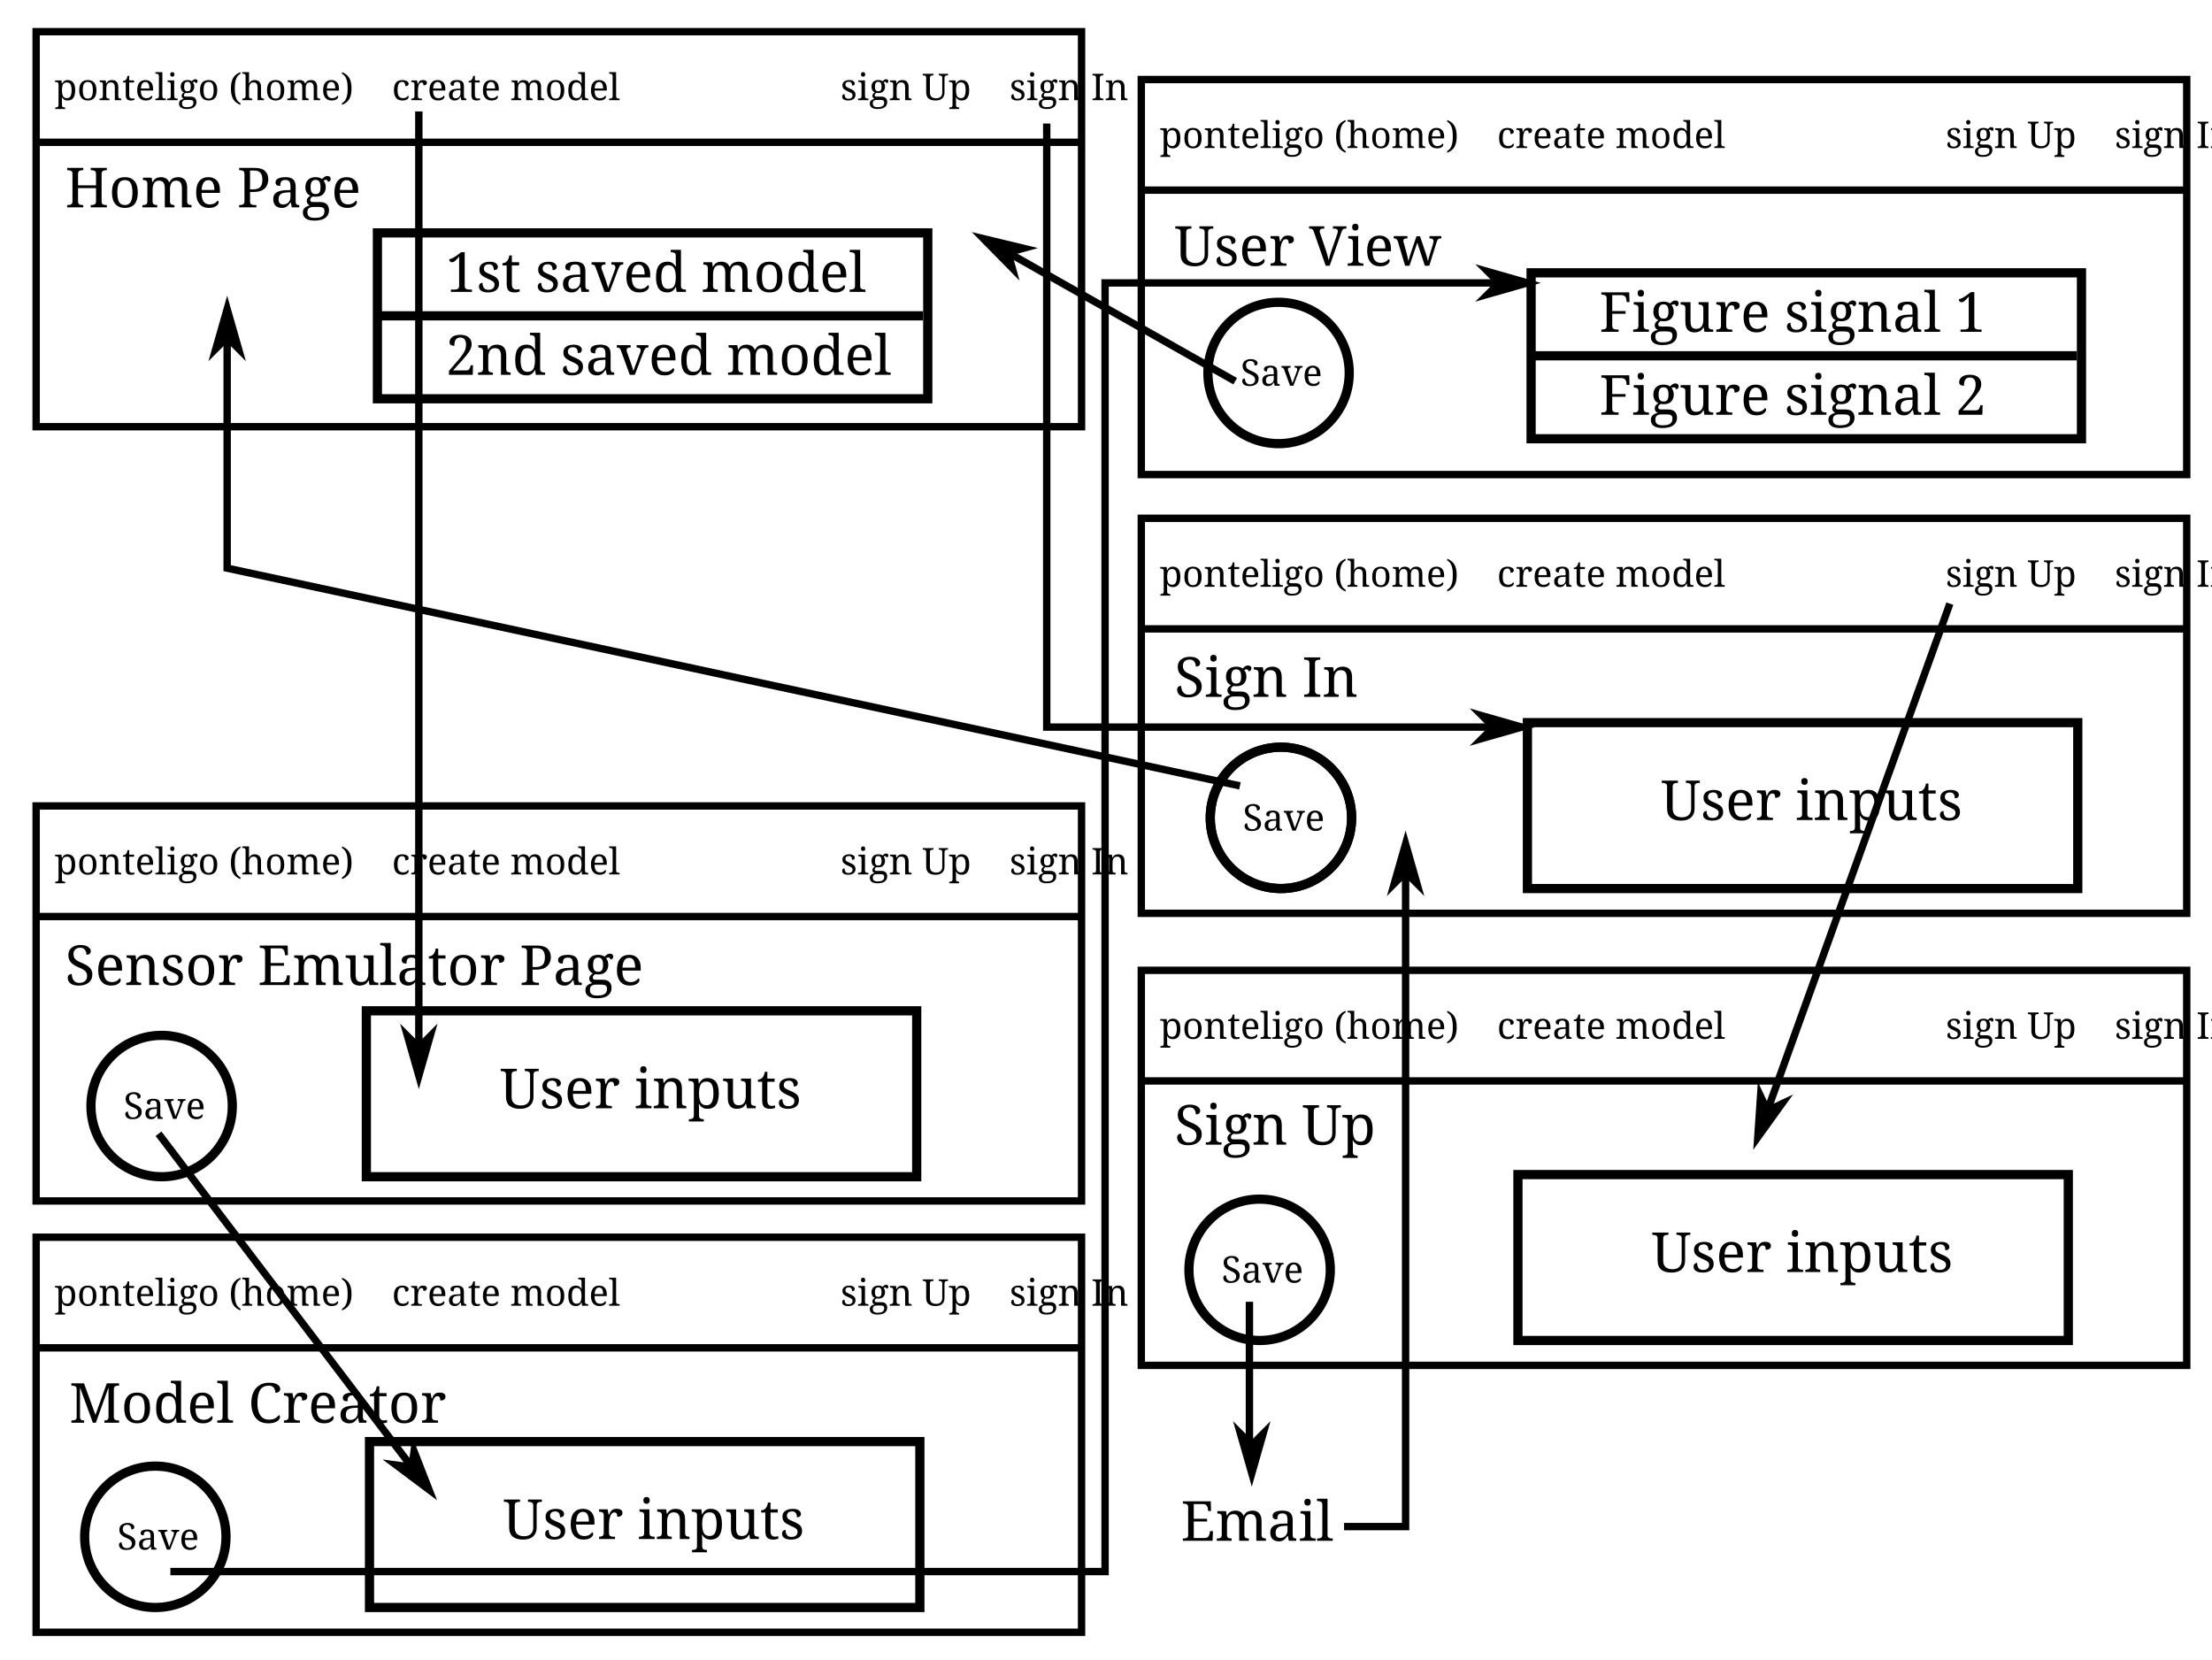
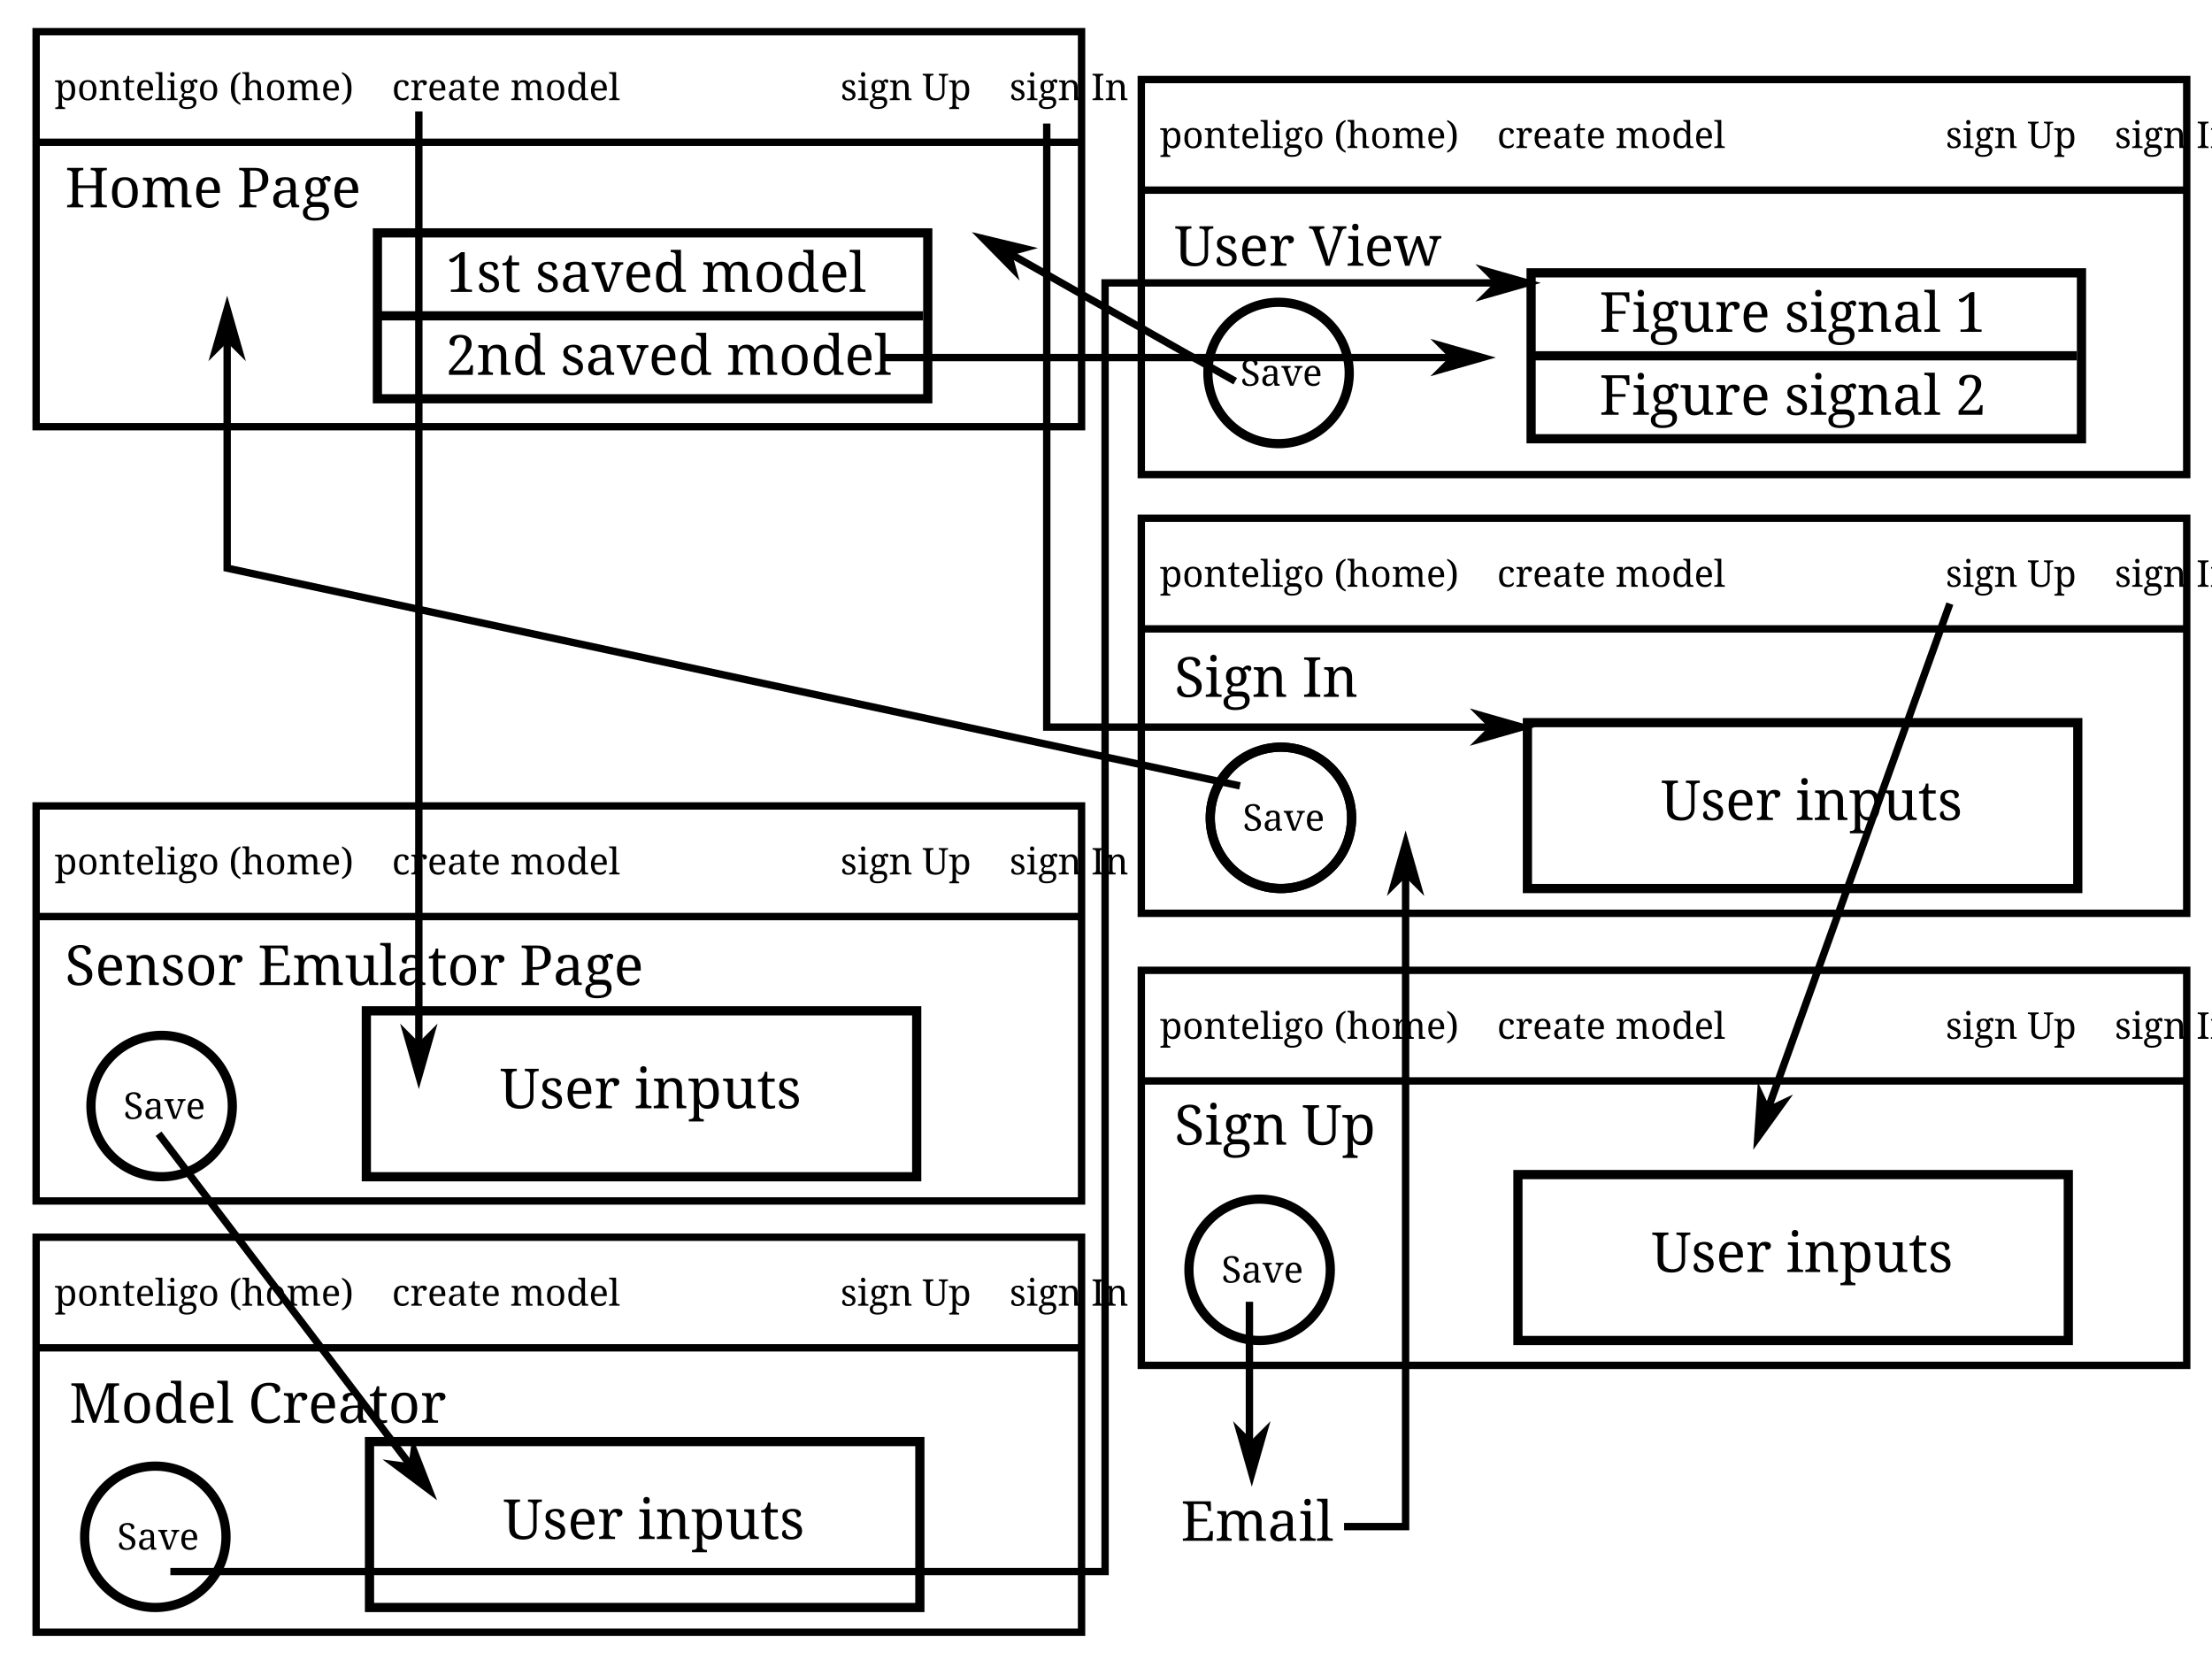
<svg xmlns="http://www.w3.org/2000/svg" width="600" height="450" viewBox="0 0 600 450" id="svg2" version="1.1">
  <defs id="defs4">
+     <marker orient="auto" refY="0.0" refX="0.0" id="marker5194" style="overflow:visible;">
+       <path id="path5196" d="M 0.0,0.0 L 5.0,-5.0 L -12.5,0.0 L 5.0,5.0 L 0.0,0.0 z " style="fill-rule:evenodd;stroke:#000000;stroke-width:1pt;stroke-opacity:1;fill:#000000;fill-opacity:1" transform="scale(0.4) rotate(180) translate(10,0)" />
+     </marker>
    <marker orient="auto" refY="0.0" refX="0.0" id="marker5110" style="overflow:visible;">
      <path id="path5112" d="M 0.0,0.0 L 5.0,-5.0 L -12.5,0.0 L 5.0,5.0 L 0.0,0.0 z " style="fill-rule:evenodd;stroke:#000000;stroke-width:1pt;stroke-opacity:1;fill:#000000;fill-opacity:1" transform="scale(0.4) rotate(180) translate(10,0)" />
    </marker>
    <marker orient="auto" refY="0.0" refX="0.0" id="marker5104" style="overflow:visible;">
      <path id="path5106" d="M 0.0,0.0 L 5.0,-5.0 L -12.5,0.0 L 5.0,5.0 L 0.0,0.0 z " style="fill-rule:evenodd;stroke:#000000;stroke-width:1pt;stroke-opacity:1;fill:#000000;fill-opacity:1" transform="scale(0.4) rotate(180) translate(10,0)" />
    </marker>
    <marker orient="auto" refY="0.0" refX="0.0" id="marker5098" style="overflow:visible;">
      <path id="path5100" d="M 0.0,0.0 L 5.0,-5.0 L -12.5,0.0 L 5.0,5.0 L 0.0,0.0 z " style="fill-rule:evenodd;stroke:#000000;stroke-width:1pt;stroke-opacity:1;fill:#000000;fill-opacity:1" transform="scale(0.4) rotate(180) translate(10,0)" />
    </marker>
    <marker orient="auto" refY="0.0" refX="0.0" id="marker5092" style="overflow:visible;">
      <path id="path5094" d="M 0.0,0.0 L 5.0,-5.0 L -12.5,0.0 L 5.0,5.0 L 0.0,0.0 z " style="fill-rule:evenodd;stroke:#000000;stroke-width:1pt;stroke-opacity:1;fill:#000000;fill-opacity:1" transform="scale(0.4) rotate(180) translate(10,0)" />
    </marker>
    <marker orient="auto" refY="0.0" refX="0.0" id="marker5086" style="overflow:visible;">
      <path id="path5088" d="M 0.0,0.0 L 5.0,-5.0 L -12.5,0.0 L 5.0,5.0 L 0.0,0.0 z " style="fill-rule:evenodd;stroke:#000000;stroke-width:1pt;stroke-opacity:1;fill:#000000;fill-opacity:1" transform="scale(0.4) rotate(180) translate(10,0)" />
    </marker>
    <marker orient="auto" refY="0.0" refX="0.0" id="marker5080" style="overflow:visible;">
      <path id="path5082" d="M 0.0,0.0 L 5.0,-5.0 L -12.5,0.0 L 5.0,5.0 L 0.0,0.0 z " style="fill-rule:evenodd;stroke:#000000;stroke-width:1pt;stroke-opacity:1;fill:#000000;fill-opacity:1" transform="scale(0.4) rotate(180) translate(10,0)" />
    </marker>
    <marker orient="auto" refY="0.0" refX="0.0" id="marker5074" style="overflow:visible;">
      <path id="path5076" d="M 0.0,0.0 L 5.0,-5.0 L -12.5,0.0 L 5.0,5.0 L 0.0,0.0 z " style="fill-rule:evenodd;stroke:#000000;stroke-width:1pt;stroke-opacity:1;fill:#000000;fill-opacity:1" transform="scale(0.4) rotate(180) translate(10,0)" />
    </marker>
    <marker orient="auto" refY="0.0" refX="0.0" id="marker5068" style="overflow:visible;">
      <path id="path5070" d="M 0.0,0.0 L 5.0,-5.0 L -12.5,0.0 L 5.0,5.0 L 0.0,0.0 z " style="fill-rule:evenodd;stroke:#000000;stroke-width:1pt;stroke-opacity:1;fill:#000000;fill-opacity:1" transform="scale(0.4) rotate(180) translate(10,0)" />
    </marker>
    <marker orient="auto" refY="0.0" refX="0.0" id="marker5054" style="overflow:visible;">
      <path id="path5056" d="M 0.0,0.0 L 5.0,-5.0 L -12.5,0.0 L 5.0,5.0 L 0.0,0.0 z " style="fill-rule:evenodd;stroke:#000000;stroke-width:1pt;stroke-opacity:1;fill:#000000;fill-opacity:1" transform="scale(0.4) rotate(180) translate(10,0)" />
    </marker>
    <marker orient="auto" refY="0.0" refX="0.0" id="marker5049" style="overflow:visible;">
      <path id="path4802" d="M 0.0,0.0 L 5.0,-5.0 L -12.5,0.0 L 5.0,5.0 L 0.0,0.0 z " style="fill-rule:evenodd;stroke:#000000;stroke-width:1pt;stroke-opacity:1;fill:#000000;fill-opacity:1" transform="scale(0.4) rotate(180) translate(10,0)" />
    </marker>
    <marker orient="auto" refY="0.0" refX="0.0" id="marker4928" style="overflow:visible;">
      <path id="path4930" d="M 0.0,0.0 L 5.0,-5.0 L -12.5,0.0 L 5.0,5.0 L 0.0,0.0 z " style="fill-rule:evenodd;stroke:#000000;stroke-width:1pt;stroke-opacity:1;fill:#000000;fill-opacity:1" transform="scale(0.4) rotate(180) translate(10,0)" />
    </marker>
    <marker orient="auto" refY="0.0" refX="0.0" id="Arrow1Mend" style="overflow:visible;">
      <path id="path4178" d="M 0.0,0.0 L 5.0,-5.0 L -12.5,0.0 L 5.0,5.0 L 0.0,0.0 z " style="fill-rule:evenodd;stroke:#000000;stroke-width:1pt;stroke-opacity:1;fill:#000000;fill-opacity:1" transform="scale(0.4) rotate(180) translate(10,0)" />
    </marker>
  </defs>
  <g id="layer1" transform="translate(0,-602.3622)">
    <flowRoot transform="translate(0,602.3622)" style="font-style:normal;font-variant:normal;font-weight:normal;font-stretch:normal;font-size:10px;line-height:125%;font-family:Georgia;-inkscape-font-specification:'Georgia, Normal';text-align:start;letter-spacing:0px;word-spacing:0px;writing-mode:lr-tb;text-anchor:start;fill:#000000;fill-opacity:1;stroke:none;stroke-width:1px;stroke-linecap:butt;stroke-linejoin:miter;stroke-opacity:1" id="flowRoot4295" xml:space="preserve">
      <flowRegion id="flowRegion4297">
        <rect style="font-size:10px" y="72.857" x="123.571" height="72.571" width="170.286" id="rect4299" />
      </flowRegion>
      <flowPara id="flowPara4303" />
      <flowPara id="flowPara4305" />
    </flowRoot>
    <g id="g4678" transform="translate(-6.630907,-12.83723)">
      <rect y="623.791" x="16.429" height="107.143" width="283.571" id="rect4159" style="opacity:1;fill:none;fill-opacity:1;stroke:#000000;stroke-width:2;stroke-miterlimit:4;stroke-dasharray:none;stroke-opacity:1" />
      <text id="text4958" y="671.439" x="24.286" style="font-style:normal;font-variant:normal;font-weight:normal;font-stretch:normal;font-size:15px;line-height:125%;font-family:Georgia;-inkscape-font-specification:'Georgia, Normal';text-align:start;letter-spacing:0px;word-spacing:0px;writing-mode:lr-tb;text-anchor:start;fill:#000000;fill-opacity:1;stroke:none;stroke-width:1px;stroke-linecap:butt;stroke-linejoin:miter;stroke-opacity:1" xml:space="preserve">
        <tspan id="tspan4968" y="671.439" x="24.286">Home Page</tspan>
      </text>
      <path id="path4239" d="m 16.429,653.791 282.857,0 0,0 0,0" style="fill:none;fill-rule:evenodd;stroke:#000000;stroke-width:2;stroke-linecap:butt;stroke-linejoin:miter;stroke-miterlimit:4;stroke-dasharray:none;stroke-opacity:1" />
      <text id="text4241" y="642.362" x="21.429" style="font-style:normal;font-variant:normal;font-weight:normal;font-stretch:normal;font-size:15px;line-height:125%;font-family:Georgia;-inkscape-font-specification:'Georgia, Normal';text-align:start;letter-spacing:0px;word-spacing:0px;writing-mode:lr-tb;text-anchor:start;fill:#000000;fill-opacity:1;stroke:none;stroke-width:1px;stroke-linecap:butt;stroke-linejoin:miter;stroke-opacity:1" xml:space="preserve">
        <tspan style="font-size:10px" y="642.362" x="21.429" id="tspan4243">ponteligo (home)    create model                       sign Up    sign In</tspan>
      </text>
      <text xml:space="preserve" style="font-style:normal;font-variant:normal;font-weight:normal;font-stretch:normal;font-size:15px;line-height:150%;font-family:Georgia;-inkscape-font-specification:'Georgia, Normal';text-align:start;letter-spacing:0px;word-spacing:0px;writing-mode:lr-tb;text-anchor:start;fill:#000000;fill-opacity:1;stroke:none;stroke-width:1px;stroke-linecap:butt;stroke-linejoin:miter;stroke-opacity:1" x="127.495" y="694.362" id="text4309">
        <tspan x="127.495" y="694.362" id="tspan4317" style="font-style:normal;font-variant:normal;font-weight:normal;font-stretch:normal;font-size:15px;line-height:150%;font-family:Georgia;-inkscape-font-specification:'Georgia, Normal';text-align:start;writing-mode:lr-tb;text-anchor:start">1st saved model</tspan>
        <tspan x="127.495" y="716.862" id="tspan4313" style="font-style:normal;font-variant:normal;font-weight:normal;font-stretch:normal;font-size:15px;line-height:150%;font-family:Georgia;-inkscape-font-specification:'Georgia, Normal';text-align:start;writing-mode:lr-tb;text-anchor:start">2nd saved model</tspan>
      </text>
      <rect style="opacity:1;fill:none;fill-opacity:1;stroke:#000000;stroke-width:2.5;stroke-miterlimit:4;stroke-dasharray:none;stroke-opacity:1" id="rect4293" width="149.286" height="45" x="109" y="678.362" />
      <path style="fill:none;fill-rule:evenodd;stroke:#000000;stroke-width:2.5;stroke-linecap:butt;stroke-linejoin:miter;stroke-miterlimit:4;stroke-dasharray:none;stroke-opacity:1" d="m 109,700.862 148,0 0,0" id="path4315" />
    </g>
    <g id="g4691" transform="translate(1.004515,0)">
      <text id="text4341" y="692.362" x="432.798" style="font-style:normal;font-variant:normal;font-weight:normal;font-stretch:normal;font-size:15px;line-height:150%;font-family:Georgia;-inkscape-font-specification:'Georgia, Normal';text-align:start;letter-spacing:0px;word-spacing:0px;writing-mode:lr-tb;text-anchor:start;fill:#000000;fill-opacity:1;stroke:none;stroke-width:1px;stroke-linecap:butt;stroke-linejoin:miter;stroke-opacity:1" xml:space="preserve">
        <tspan style="font-style:normal;font-variant:normal;font-weight:normal;font-stretch:normal;font-size:15px;line-height:150%;font-family:Georgia;-inkscape-font-specification:'Georgia, Normal';text-align:start;writing-mode:lr-tb;text-anchor:start" id="tspan4343" y="692.362" x="432.798">Figure signal 1</tspan>
        <tspan style="font-style:normal;font-variant:normal;font-weight:normal;font-stretch:normal;font-size:15px;line-height:150%;font-family:Georgia;-inkscape-font-specification:'Georgia, Normal';text-align:start;writing-mode:lr-tb;text-anchor:start" id="tspan4345" y="714.862" x="432.798">Figure signal 2</tspan>
      </text>
      <rect y="676.362" x="414.303" height="45" width="149.286" id="rect4349" style="opacity:1;fill:none;fill-opacity:1;stroke:#000000;stroke-width:2.5;stroke-miterlimit:4;stroke-dasharray:none;stroke-opacity:1" />
      <path id="path4351" d="m 414.303,698.862 148,0 0,0" style="fill:none;fill-rule:evenodd;stroke:#000000;stroke-width:2.5;stroke-linecap:butt;stroke-linejoin:miter;stroke-miterlimit:4;stroke-dasharray:none;stroke-opacity:1" />
      <rect style="opacity:1;fill:none;fill-opacity:1;stroke:#000000;stroke-width:2;stroke-miterlimit:4;stroke-dasharray:none;stroke-opacity:1" id="rect4281" width="283.571" height="107.143" x="308.571" y="623.934" />
      <text xml:space="preserve" style="font-style:normal;font-variant:normal;font-weight:normal;font-stretch:normal;font-size:15px;line-height:125%;font-family:Georgia;-inkscape-font-specification:'Georgia, Normal';text-align:start;letter-spacing:0px;word-spacing:0px;writing-mode:lr-tb;text-anchor:start;fill:#000000;fill-opacity:1;stroke:none;stroke-width:1px;stroke-linecap:butt;stroke-linejoin:miter;stroke-opacity:1" x="317.571" y="674.442" id="text4283">
        <tspan x="317.571" y="674.442" id="tspan4285">User View</tspan>
      </text>
      <path style="fill:none;fill-rule:evenodd;stroke:#000000;stroke-width:2;stroke-linecap:butt;stroke-linejoin:miter;stroke-miterlimit:4;stroke-dasharray:none;stroke-opacity:1" d="m 308.571,653.934 282.857,0 0,0 0,0" id="path4287" />
      <text xml:space="preserve" style="font-style:normal;font-variant:normal;font-weight:normal;font-stretch:normal;font-size:15px;line-height:125%;font-family:Georgia;-inkscape-font-specification:'Georgia, Normal';text-align:start;letter-spacing:0px;word-spacing:0px;writing-mode:lr-tb;text-anchor:start;fill:#000000;fill-opacity:1;stroke:none;stroke-width:1px;stroke-linecap:butt;stroke-linejoin:miter;stroke-opacity:1" x="313.571" y="642.505" id="text4289">
        <tspan id="tspan4291" x="313.571" y="642.505" style="font-size:10px">ponteligo (home)    create model                       sign Up    sign In</tspan>
      </text>
    </g>
    <flowRoot xml:space="preserve" id="flowRoot4367" style="font-style:normal;font-variant:normal;font-weight:normal;font-stretch:normal;font-size:10px;line-height:125%;font-family:Georgia;-inkscape-font-specification:'Georgia, Normal';text-align:start;letter-spacing:0px;word-spacing:0px;writing-mode:lr-tb;text-anchor:start;fill:#000000;fill-opacity:1;stroke:none;stroke-width:1px;stroke-linecap:butt;stroke-linejoin:miter;stroke-opacity:1" transform="translate(3,721.3622)">
      <flowRegion id="flowRegion4369">
        <rect id="rect4371" width="170.286" height="72.571" x="123.571" y="72.857" style="font-size:10px" />
      </flowRegion>
      <flowPara id="flowPara4373" />
      <flowPara id="flowPara4375" />
    </flowRoot>
    <g id="g4727" transform="translate(-9.630907,78.16451)">
      <rect style="opacity:1;fill:none;fill-opacity:1;stroke:#000000;stroke-width:2;stroke-miterlimit:4;stroke-dasharray:none;stroke-opacity:1" id="rect4355" width="283.571" height="107.143" x="19.429" y="742.791" />
      <text xml:space="preserve" style="font-style:normal;font-variant:normal;font-weight:normal;font-stretch:normal;font-size:15px;line-height:125%;font-family:Georgia;-inkscape-font-specification:'Georgia, Normal';text-align:start;letter-spacing:0px;word-spacing:0px;writing-mode:lr-tb;text-anchor:start;fill:#000000;fill-opacity:1;stroke:none;stroke-width:1px;stroke-linecap:butt;stroke-linejoin:miter;stroke-opacity:1" x="27.286" y="791.362" id="text4357">
        <tspan x="27.286" y="791.362" id="tspan4359">Sensor Emulator Page</tspan>
      </text>
      <path style="fill:none;fill-rule:evenodd;stroke:#000000;stroke-width:2;stroke-linecap:butt;stroke-linejoin:miter;stroke-miterlimit:4;stroke-dasharray:none;stroke-opacity:1" d="m 19.429,772.791 282.857,0 0,0 0,0" id="path4361" />
      <text xml:space="preserve" style="font-style:normal;font-variant:normal;font-weight:normal;font-stretch:normal;font-size:15px;line-height:125%;font-family:Georgia;-inkscape-font-specification:'Georgia, Normal';text-align:start;letter-spacing:0px;word-spacing:0px;writing-mode:lr-tb;text-anchor:start;fill:#000000;fill-opacity:1;stroke:none;stroke-width:1px;stroke-linecap:butt;stroke-linejoin:miter;stroke-opacity:1" x="24.429" y="761.362" id="text4363">
        <tspan id="tspan4365" x="24.429" y="761.362" style="font-size:10px">ponteligo (home)    create model                       sign Up    sign In</tspan>
      </text>
      <text id="text4379" y="824.784" x="145.227" style="font-style:normal;font-variant:normal;font-weight:normal;font-stretch:normal;font-size:15px;line-height:150%;font-family:Georgia;-inkscape-font-specification:'Georgia, Normal';text-align:start;letter-spacing:0px;word-spacing:0px;writing-mode:lr-tb;text-anchor:start;fill:#000000;fill-opacity:1;stroke:none;stroke-width:1px;stroke-linecap:butt;stroke-linejoin:miter;stroke-opacity:1" xml:space="preserve">
        <tspan style="font-style:normal;font-variant:normal;font-weight:normal;font-stretch:normal;font-size:15px;line-height:150%;font-family:Georgia;-inkscape-font-specification:'Georgia, Normal';text-align:start;writing-mode:lr-tb;text-anchor:start" id="tspan4383" y="824.784" x="145.227">User inputs</tspan>
      </text>
      <rect y="798.362" x="109" height="45" width="149.286" id="rect4387" style="opacity:1;fill:none;fill-opacity:1;stroke:#000000;stroke-width:2.5;stroke-miterlimit:4;stroke-dasharray:none;stroke-opacity:1" />
      <circle style="opacity:1;fill:none;fill-opacity:1;stroke:#000000;stroke-width:2.5;stroke-miterlimit:4;stroke-dasharray:none;stroke-opacity:1" id="path4478" cx="53.473" cy="824.191" r="19.171" />
      <text xml:space="preserve" style="font-style:normal;font-variant:normal;font-weight:normal;font-stretch:normal;font-size:10px;line-height:125%;font-family:Georgia;-inkscape-font-specification:'Georgia, Normal';text-align:start;letter-spacing:0px;word-spacing:0px;writing-mode:lr-tb;text-anchor:start;fill:#000000;fill-opacity:1;stroke:none;stroke-width:1px;stroke-linecap:butt;stroke-linejoin:miter;stroke-opacity:1" x="43.126" y="827.663" id="text4480">
        <tspan id="tspan4482" x="43.126" y="827.663">Save</tspan>
      </text>
    </g>
    <g id="g4755" transform="translate(-8.773765,66)">
      <text xml:space="preserve" style="font-style:normal;font-variant:normal;font-weight:normal;font-stretch:normal;font-size:15px;line-height:150%;font-family:Georgia;-inkscape-font-specification:'Georgia, Normal';text-align:start;letter-spacing:0px;word-spacing:0px;writing-mode:lr-tb;text-anchor:start;fill:#000000;fill-opacity:1;stroke:none;stroke-width:1px;stroke-linecap:butt;stroke-linejoin:miter;stroke-opacity:1" x="145.227" y="953.784" id="text4470">
        <tspan x="145.227" y="953.784" id="tspan4472" style="font-style:normal;font-variant:normal;font-weight:normal;font-stretch:normal;font-size:15px;line-height:150%;font-family:Georgia;-inkscape-font-specification:'Georgia, Normal';text-align:start;writing-mode:lr-tb;text-anchor:start">User inputs</tspan>
      </text>
      <rect style="opacity:1;fill:none;fill-opacity:1;stroke:#000000;stroke-width:2.5;stroke-miterlimit:4;stroke-dasharray:none;stroke-opacity:1" id="rect4476" width="149.286" height="45" x="109" y="927.362" />
      <rect y="871.934" x="18.571" height="107.143" width="283.571" id="rect4407" style="opacity:1;fill:none;fill-opacity:1;stroke:#000000;stroke-width:2;stroke-miterlimit:4;stroke-dasharray:none;stroke-opacity:1" />
      <text id="text4409" y="922.258" x="27.571" style="font-style:normal;font-variant:normal;font-weight:normal;font-stretch:normal;font-size:15px;line-height:125%;font-family:Georgia;-inkscape-font-specification:'Georgia, Normal';text-align:start;letter-spacing:0px;word-spacing:0px;writing-mode:lr-tb;text-anchor:start;fill:#000000;fill-opacity:1;stroke:none;stroke-width:1px;stroke-linecap:butt;stroke-linejoin:miter;stroke-opacity:1" xml:space="preserve">
        <tspan id="tspan4411" y="922.258" x="27.571">Model Creator</tspan>
      </text>
      <path id="path4413" d="m 18.571,901.934 282.857,0 0,0 0,0" style="fill:none;fill-rule:evenodd;stroke:#000000;stroke-width:2;stroke-linecap:butt;stroke-linejoin:miter;stroke-miterlimit:4;stroke-dasharray:none;stroke-opacity:1" />
      <text id="text4415" y="890.505" x="23.571" style="font-style:normal;font-variant:normal;font-weight:normal;font-stretch:normal;font-size:15px;line-height:125%;font-family:Georgia;-inkscape-font-specification:'Georgia, Normal';text-align:start;letter-spacing:0px;word-spacing:0px;writing-mode:lr-tb;text-anchor:start;fill:#000000;fill-opacity:1;stroke:none;stroke-width:1px;stroke-linecap:butt;stroke-linejoin:miter;stroke-opacity:1" xml:space="preserve">
        <tspan style="font-size:10px" y="890.505" x="23.571" id="tspan4417">ponteligo (home)    create model                       sign Up    sign In</tspan>
      </text>
      <circle r="19.171" cy="953.191" cx="50.906" id="circle4499" style="opacity:1;fill:none;fill-opacity:1;stroke:#000000;stroke-width:2.5;stroke-miterlimit:4;stroke-dasharray:none;stroke-opacity:1" />
      <text id="text4501" y="956.663" x="40.559" style="font-style:normal;font-variant:normal;font-weight:normal;font-stretch:normal;font-size:10px;line-height:125%;font-family:Georgia;-inkscape-font-specification:'Georgia, Normal';text-align:start;letter-spacing:0px;word-spacing:0px;writing-mode:lr-tb;text-anchor:start;fill:#000000;fill-opacity:1;stroke:none;stroke-width:1px;stroke-linecap:butt;stroke-linejoin:miter;stroke-opacity:1" xml:space="preserve">
        <tspan y="956.663" x="40.559" id="tspan4503">Save</tspan>
      </text>
    </g>
    <g id="g4769" transform="translate(-2.567445,-6.418613)">
      <text id="text4537" y="953.784" x="450.53" style="font-style:normal;font-variant:normal;font-weight:normal;font-stretch:normal;font-size:15px;line-height:150%;font-family:Georgia;-inkscape-font-specification:'Georgia, Normal';text-align:start;letter-spacing:0px;word-spacing:0px;writing-mode:lr-tb;text-anchor:start;fill:#000000;fill-opacity:1;stroke:none;stroke-width:1px;stroke-linecap:butt;stroke-linejoin:miter;stroke-opacity:1" xml:space="preserve">
        <tspan style="font-style:normal;font-variant:normal;font-weight:normal;font-stretch:normal;font-size:15px;line-height:150%;font-family:Georgia;-inkscape-font-specification:'Georgia, Normal';text-align:start;writing-mode:lr-tb;text-anchor:start" id="tspan4539" y="953.784" x="450.53">User inputs</tspan>
      </text>
      <rect y="927.362" x="414.303" height="45" width="149.286" id="rect4543" style="opacity:1;fill:none;fill-opacity:1;stroke:#000000;stroke-width:2.5;stroke-miterlimit:4;stroke-dasharray:none;stroke-opacity:1" />
      <circle r="19.171" cy="953.191" cx="344.236" id="circle4515" style="opacity:1;fill:none;fill-opacity:1;stroke:#000000;stroke-width:2.5;stroke-miterlimit:4;stroke-dasharray:none;stroke-opacity:1" />
      <text id="text4517" y="956.663" x="333.89" style="font-style:normal;font-variant:normal;font-weight:normal;font-stretch:normal;font-size:10px;line-height:125%;font-family:Georgia;-inkscape-font-specification:'Georgia, Normal';text-align:start;letter-spacing:0px;word-spacing:0px;writing-mode:lr-tb;text-anchor:start;fill:#000000;fill-opacity:1;stroke:none;stroke-width:1px;stroke-linecap:butt;stroke-linejoin:miter;stroke-opacity:1" xml:space="preserve">
        <tspan y="956.663" x="333.89" id="tspan4519">Save</tspan>
      </text>
      <rect y="871.962" x="312.143" height="107.143" width="283.571" id="rect4421" style="opacity:1;fill:none;fill-opacity:1;stroke:#000000;stroke-width:2;stroke-miterlimit:4;stroke-dasharray:none;stroke-opacity:1" />
      <text id="text4423" y="919.248" x="321.143" style="font-style:normal;font-variant:normal;font-weight:normal;font-stretch:normal;font-size:15px;line-height:125%;font-family:Georgia;-inkscape-font-specification:'Georgia, Normal';text-align:start;letter-spacing:0px;word-spacing:0px;writing-mode:lr-tb;text-anchor:start;fill:#000000;fill-opacity:1;stroke:none;stroke-width:1px;stroke-linecap:butt;stroke-linejoin:miter;stroke-opacity:1" xml:space="preserve">
        <tspan id="tspan4425" y="919.248" x="321.143">Sign Up</tspan>
      </text>
      <path id="path4427" d="m 312.143,901.962 282.857,0 0,0 0,0" style="fill:none;fill-rule:evenodd;stroke:#000000;stroke-width:2;stroke-linecap:butt;stroke-linejoin:miter;stroke-miterlimit:4;stroke-dasharray:none;stroke-opacity:1" />
      <text id="text4429" y="890.533" x="317.143" style="font-style:normal;font-variant:normal;font-weight:normal;font-stretch:normal;font-size:15px;line-height:125%;font-family:Georgia;-inkscape-font-specification:'Georgia, Normal';text-align:start;letter-spacing:0px;word-spacing:0px;writing-mode:lr-tb;text-anchor:start;fill:#000000;fill-opacity:1;stroke:none;stroke-width:1px;stroke-linecap:butt;stroke-linejoin:miter;stroke-opacity:1" xml:space="preserve">
        <tspan style="font-size:10px" y="890.533" x="317.143" id="tspan4431">ponteligo (home)    create model                       sign Up    sign In</tspan>
      </text>
    </g>
    <g id="g4741" transform="translate(0.00451515,0)">
      <text xml:space="preserve" style="font-style:normal;font-variant:normal;font-weight:normal;font-stretch:normal;font-size:15px;line-height:150%;font-family:Georgia;-inkscape-font-specification:'Georgia, Normal';text-align:start;letter-spacing:0px;word-spacing:0px;writing-mode:lr-tb;text-anchor:start;fill:#000000;fill-opacity:1;stroke:none;stroke-width:1px;stroke-linecap:butt;stroke-linejoin:miter;stroke-opacity:1" x="450.53" y="824.784" id="text4525">
        <tspan x="450.53" y="824.784" id="tspan4527" style="font-style:normal;font-variant:normal;font-weight:normal;font-stretch:normal;font-size:15px;line-height:150%;font-family:Georgia;-inkscape-font-specification:'Georgia, Normal';text-align:start;writing-mode:lr-tb;text-anchor:start">User inputs</tspan>
      </text>
      <rect style="opacity:1;fill:none;fill-opacity:1;stroke:#000000;stroke-width:2.5;stroke-miterlimit:4;stroke-dasharray:none;stroke-opacity:1" id="rect4531" width="149.286" height="45" x="414.303" y="798.362" />
      <circle style="opacity:1;fill:none;fill-opacity:1;stroke:#000000;stroke-width:2.5;stroke-miterlimit:4;stroke-dasharray:none;stroke-opacity:1" id="circle4507" cx="347.446" cy="824.191" r="19.171" />
      <text xml:space="preserve" style="font-style:normal;font-variant:normal;font-weight:normal;font-stretch:normal;font-size:10px;line-height:125%;font-family:Georgia;-inkscape-font-specification:'Georgia, Normal';text-align:start;letter-spacing:0px;word-spacing:0px;writing-mode:lr-tb;text-anchor:start;fill:#000000;fill-opacity:1;stroke:none;stroke-width:1px;stroke-linecap:butt;stroke-linejoin:miter;stroke-opacity:1" x="337.099" y="827.663" id="text4509">
        <tspan id="tspan4511" x="337.099" y="827.663">Save</tspan>
      </text>
      <rect style="opacity:1;fill:none;fill-opacity:1;stroke:#000000;stroke-width:2;stroke-miterlimit:4;stroke-dasharray:none;stroke-opacity:1" id="rect4435" width="283.571" height="107.143" x="309.571" y="742.934" />
      <text xml:space="preserve" style="font-style:normal;font-variant:normal;font-weight:normal;font-stretch:normal;font-size:15px;line-height:125%;font-family:Georgia;-inkscape-font-specification:'Georgia, Normal';text-align:start;letter-spacing:0px;word-spacing:0px;writing-mode:lr-tb;text-anchor:start;fill:#000000;fill-opacity:1;stroke:none;stroke-width:1px;stroke-linecap:butt;stroke-linejoin:miter;stroke-opacity:1" x="318.571" y="791.362" id="text4437">
        <tspan x="318.571" y="791.362" id="tspan4439">Sign In</tspan>
      </text>
      <path style="fill:none;fill-rule:evenodd;stroke:#000000;stroke-width:2;stroke-linecap:butt;stroke-linejoin:miter;stroke-miterlimit:4;stroke-dasharray:none;stroke-opacity:1" d="m 309.571,772.934 282.857,0 0,0 0,0" id="path4441" />
      <text xml:space="preserve" style="font-style:normal;font-variant:normal;font-weight:normal;font-stretch:normal;font-size:15px;line-height:125%;font-family:Georgia;-inkscape-font-specification:'Georgia, Normal';text-align:start;letter-spacing:0px;word-spacing:0px;writing-mode:lr-tb;text-anchor:start;fill:#000000;fill-opacity:1;stroke:none;stroke-width:1px;stroke-linecap:butt;stroke-linejoin:miter;stroke-opacity:1" x="314.571" y="761.505" id="text4443">
        <tspan id="tspan4445" x="314.571" y="761.505" style="font-size:10px">ponteligo (home)    create model                       sign Up    sign In</tspan>
      </text>
      <circle r="19.171" cy="824.191" cx="347.446" id="circle5058" style="opacity:1;fill:none;fill-opacity:1;stroke:#000000;stroke-width:2.5;stroke-miterlimit:4;stroke-dasharray:none;stroke-opacity:1" />
      <text id="text5060" y="706.993" x="336.457" style="font-style:normal;font-variant:normal;font-weight:normal;font-stretch:normal;font-size:10px;line-height:125%;font-family:Georgia;-inkscape-font-specification:'Georgia, Normal';text-align:start;letter-spacing:0px;word-spacing:0px;writing-mode:lr-tb;text-anchor:start;fill:#000000;fill-opacity:1;stroke:none;stroke-width:1px;stroke-linecap:butt;stroke-linejoin:miter;stroke-opacity:1" xml:space="preserve">
        <tspan y="706.993" x="336.457" id="tspan5062">Save</tspan>
      </text>
      <circle style="opacity:1;fill:none;fill-opacity:1;stroke:#000000;stroke-width:2.5;stroke-miterlimit:4;stroke-dasharray:none;stroke-opacity:1" id="circle5064" cx="346.804" cy="703.521" r="19.171" />
      <path style="fill:none;fill-rule:evenodd;stroke:#000000;stroke-width:2;stroke-linecap:butt;stroke-linejoin:miter;stroke-miterlimit:4;stroke-dasharray:none;stroke-opacity:1;marker-end:url(#marker5068)" d="m 46.21,1028.613 253.535,0 0,-349.517 114.251,0" id="path5066" />
      <path style="fill:none;fill-rule:evenodd;stroke:#000000;stroke-width:2;stroke-linecap:butt;stroke-linejoin:miter;stroke-miterlimit:4;stroke-dasharray:none;stroke-opacity:1;marker-end:url(#marker5074)" d="m 335.047,705.757 -68.037,-38.512" id="path5072" />
      <path style="fill:none;fill-rule:evenodd;stroke:#000000;stroke-width:2;stroke-linecap:butt;stroke-linejoin:miter;stroke-miterlimit:4;stroke-dasharray:none;stroke-opacity:1;marker-end:url(#marker5080)" d="m 283.921,635.869 0,163.703 128.549,0" id="path5078" />
    </g>
    <text xml:space="preserve" style="font-style:normal;font-variant:normal;font-weight:normal;font-stretch:normal;font-size:15px;line-height:125%;font-family:Georgia;-inkscape-font-specification:'Georgia, Normal';text-align:start;letter-spacing:0px;word-spacing:0px;writing-mode:lr-tb;text-anchor:start;fill:#000000;fill-opacity:1;stroke:none;stroke-width:1px;stroke-linecap:butt;stroke-linejoin:miter;stroke-opacity:1" x="320.289" y="1020.269" id="text4783">
      <tspan id="tspan4785" x="320.289" y="1020.269">Email</tspan>
    </text>
    <path style="fill:none;fill-rule:evenodd;stroke:#000000;stroke-width:2;stroke-linecap:butt;stroke-linejoin:miter;stroke-miterlimit:4;stroke-dasharray:none;stroke-opacity:1;marker-end:url(#marker5049)" d="m 113.609,632.585 0,256.103 0,0 0,5.135" id="path4787" />
    <path style="fill:none;fill-rule:evenodd;stroke:#000000;stroke-width:2;stroke-linecap:butt;stroke-linejoin:miter;stroke-opacity:1;stroke-miterlimit:4;stroke-dasharray:none;marker-end:url(#marker5054)" d="M 43.005,909.869 116.177,1006.148" id="path5052" />
    <path style="fill:none;fill-rule:evenodd;stroke:#000000;stroke-width:2;stroke-linecap:butt;stroke-linejoin:miter;stroke-opacity:1;stroke-miterlimit:4;stroke-dasharray:none;marker-end:url(#marker5086)" d="m 336.335,815.515 -274.717,-59.051 0,-69.963" id="path5084" />
    <path style="fill:none;fill-rule:evenodd;stroke:#000000;stroke-width:2;stroke-linecap:butt;stroke-linejoin:miter;stroke-opacity:1;stroke-miterlimit:4;stroke-dasharray:none;marker-end:url(#marker5092)" d="M 528.894,766.092 476.903,910.511" id="path5090" />
    <path style="fill:none;fill-rule:evenodd;stroke:#000000;stroke-width:2;stroke-linecap:butt;stroke-linejoin:miter;stroke-miterlimit:4;stroke-dasharray:none;stroke-opacity:1;marker-end:url(#marker5098)" d="m 338.903,955.441 0,40.437 0.642,0 0,0 0,0 0,5.777" id="path5096" />
    <path style="fill:none;fill-rule:evenodd;stroke:#000000;stroke-width:2;stroke-linecap:butt;stroke-linejoin:miter;stroke-opacity:1;stroke-miterlimit:4;stroke-dasharray:none;marker-end:url(#marker5110)" d="m 364.577,1016.418 16.688,0 0,-184.856" id="path5108" />
+     <path style="fill:none;fill-rule:evenodd;stroke:#000000;stroke-width:2;stroke-linecap:butt;stroke-linejoin:miter;stroke-opacity:1;stroke-miterlimit:4;stroke-dasharray:none;marker-end:url(#marker5194)" d="m 239.414,699.338 162.391,0" id="path5192" />
  </g>
</svg>
